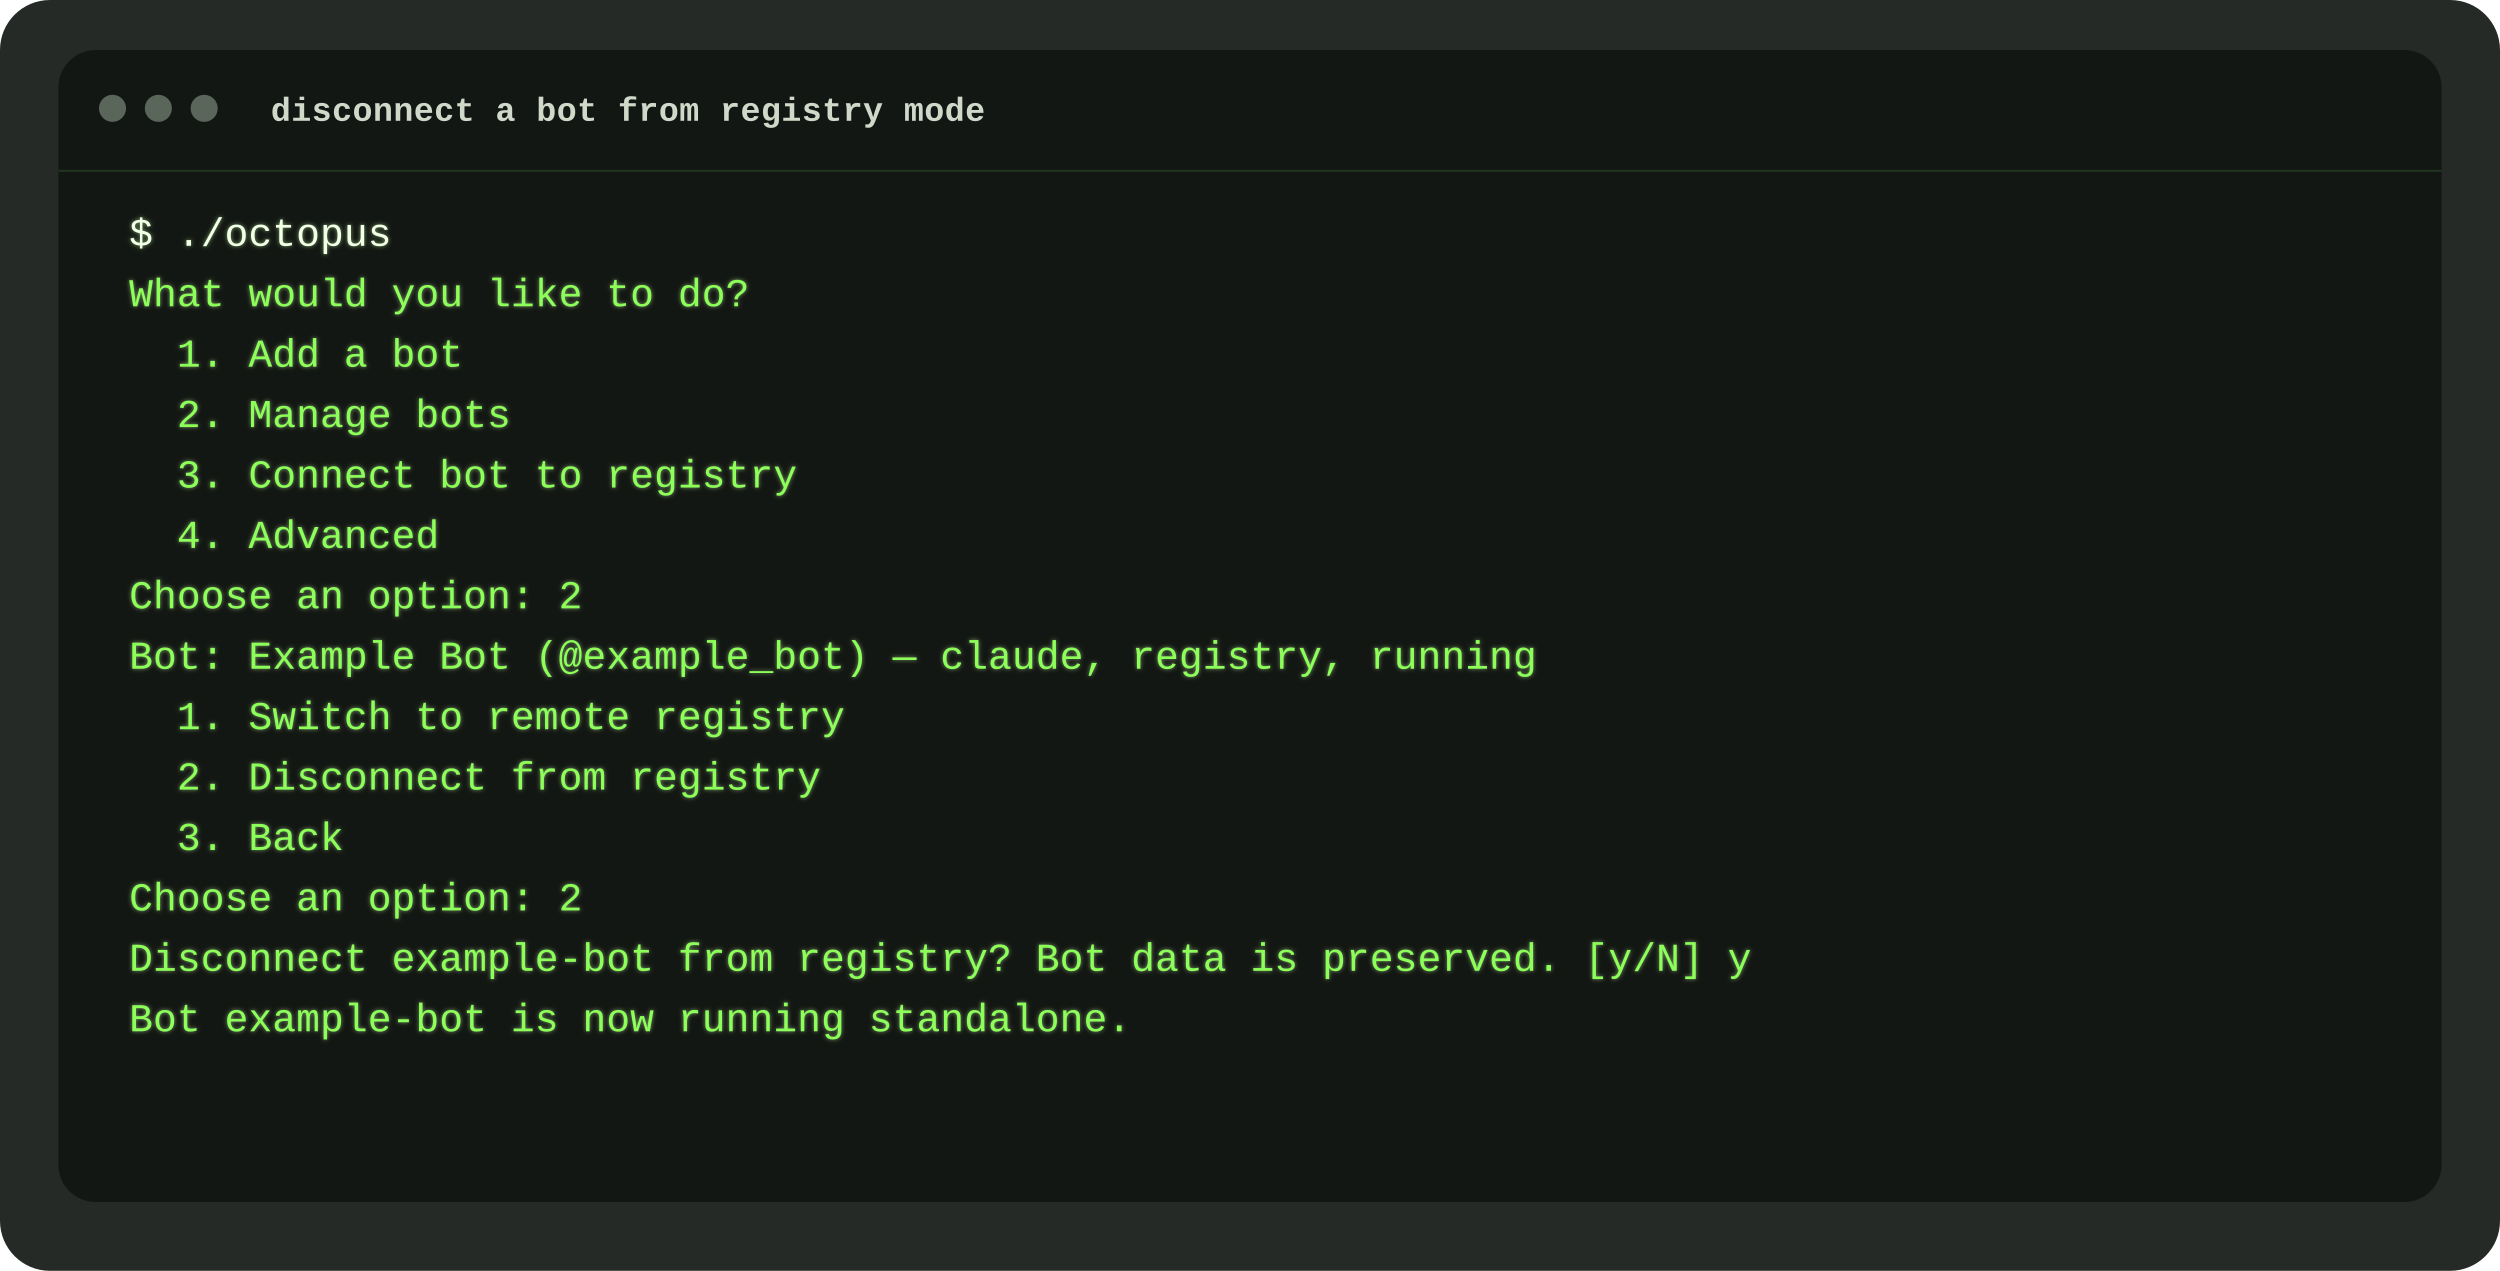
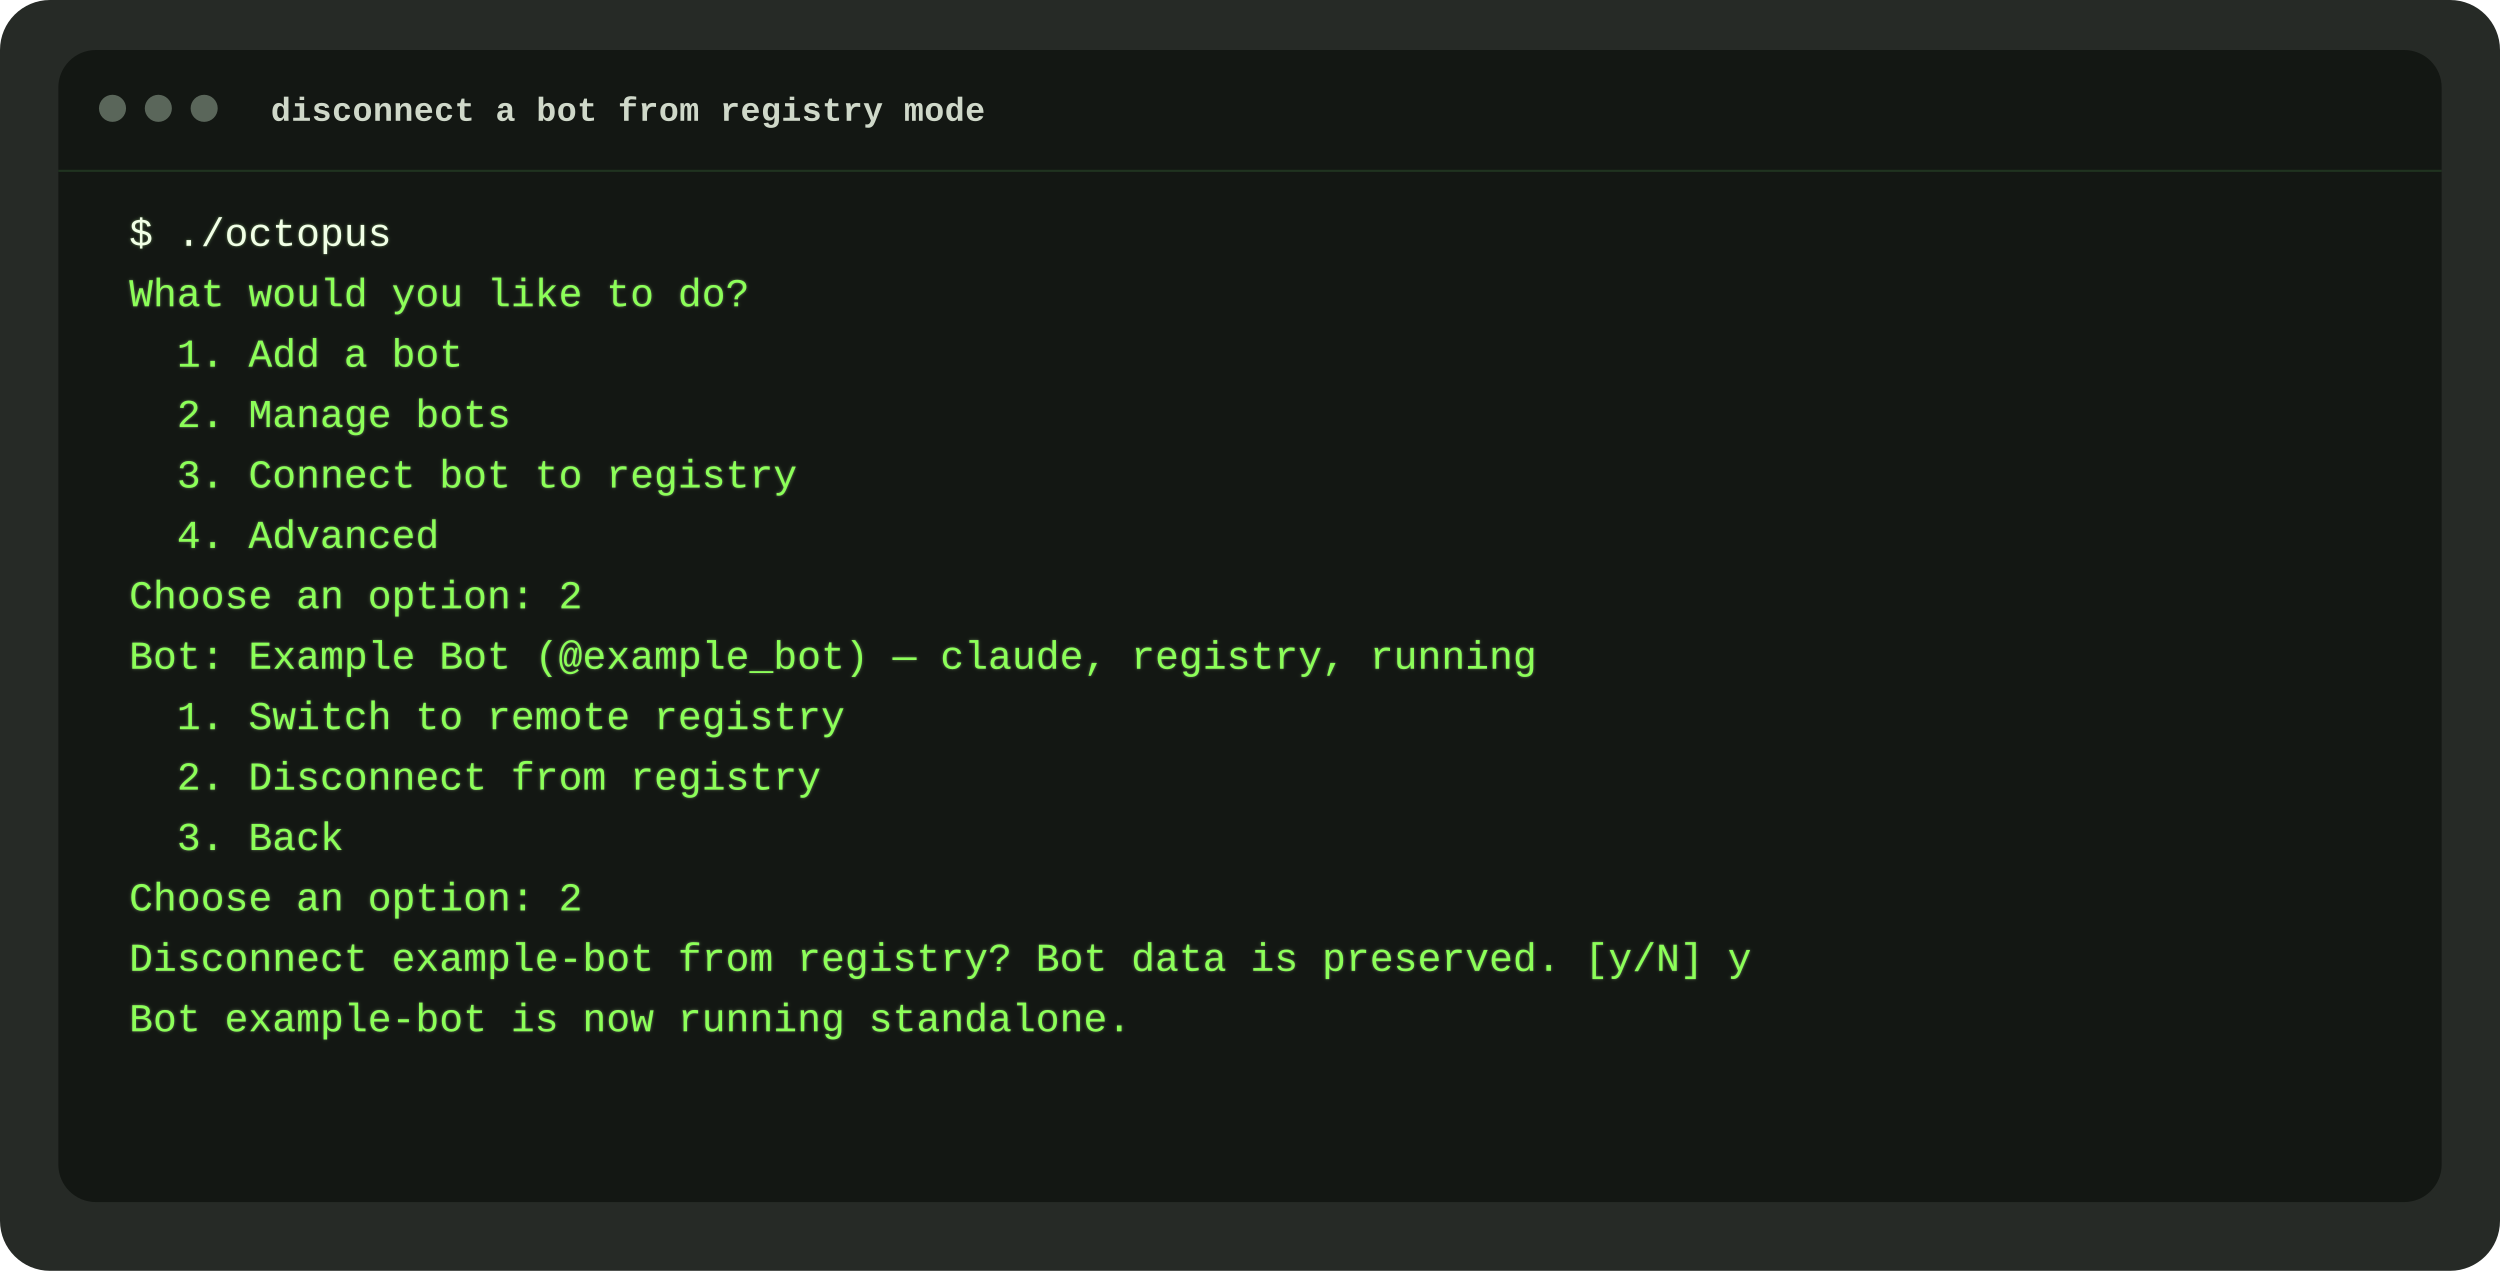
<svg xmlns="http://www.w3.org/2000/svg" width="1200" height="610" viewBox="0 0 1200 610" role="img" aria-labelledby="title desc">
  <style>
    .bg { fill: #262a26; }
    .panel { fill: #131713; }
    .rule { stroke: #274227; stroke-width: 1; opacity: 0.65; }
    .dot { fill: #5a665a; }
    .label { fill: #cfd8c9; font: 600 16px "IBM Plex Mono", "SFMono-Regular", Menlo, Monaco, Consolas, "Liberation Mono", monospace; letter-spacing: 0.2px; }
    .line { fill: #8cff58; font: 19px "IBM Plex Mono", "SFMono-Regular", Menlo, Monaco, Consolas, "Liberation Mono", monospace; letter-spacing: 0.05px; filter: url(#crt-glow); }
    .prompt { fill: #f1ffe6; }
  </style>
  <defs>
    <filter id="crt-glow" x="-20%" y="-20%" width="140%" height="140%">
-       <feGaussianBlur stdDeviation="1.05" result="blur" />
-       <feColorMatrix in="blur" type="matrix" values="0 0 0 0 0.55 0 0 0 0 1 0 0 0 0 0.35 0 0 0 0.58 0" result="glow" />
+       <feGaussianBlur stdDeviation="0.85" result="blur" />
+       <feColorMatrix in="blur" type="matrix" values="0 0 0 0 0.55 0 0 0 0 1 0 0 0 0 0.35 0 0 0 0.5 0" result="glow" />
      <feMerge>
        <feMergeNode in="glow" />
        <feMergeNode in="SourceGraphic" />
      </feMerge>
    </filter>
  </defs>
  <rect class="bg" x="0" y="0" width="1200" height="610" rx="24" />
  <g transform="translate(28 24)">
    <rect class="panel" x="0" y="0" width="1144" height="553" rx="18" />
    <circle class="dot" cx="26" cy="28" r="6.5" />
    <circle class="dot" cx="48" cy="28" r="6.5" />
    <circle class="dot" cx="70" cy="28" r="6.5" />
    <text class="label" x="102" y="34">disconnect a bot from registry mode</text>
    <line class="rule" x1="0" y1="58" x2="1144" y2="58" />
    <text class="line" xml:space="preserve">
      <tspan class="prompt" x="34" y="94">$ ./octopus</tspan>
      <tspan x="34" dy="29">What would you like to do?</tspan>
      <tspan x="34" dy="29">  1. Add a bot</tspan>
      <tspan x="34" dy="29">  2. Manage bots</tspan>
      <tspan x="34" dy="29">  3. Connect bot to registry</tspan>
      <tspan x="34" dy="29">  4. Advanced</tspan>
      <tspan x="34" dy="29">Choose an option: 2</tspan>
      <tspan x="34" dy="29" />
      <tspan x="34" dy="29">Bot: Example Bot (@example_bot) — claude, registry, running</tspan>
      <tspan x="34" dy="29" />
      <tspan x="34" dy="29">  1. Switch to remote registry</tspan>
      <tspan x="34" dy="29">  2. Disconnect from registry</tspan>
      <tspan x="34" dy="29">  3. Back</tspan>
      <tspan x="34" dy="29">Choose an option: 2</tspan>
      <tspan x="34" dy="29">Disconnect example-bot from registry? Bot data is preserved. [y/N] y</tspan>
      <tspan x="34" dy="29">Bot example-bot is now running standalone.</tspan>
    </text>
  </g>
</svg>
